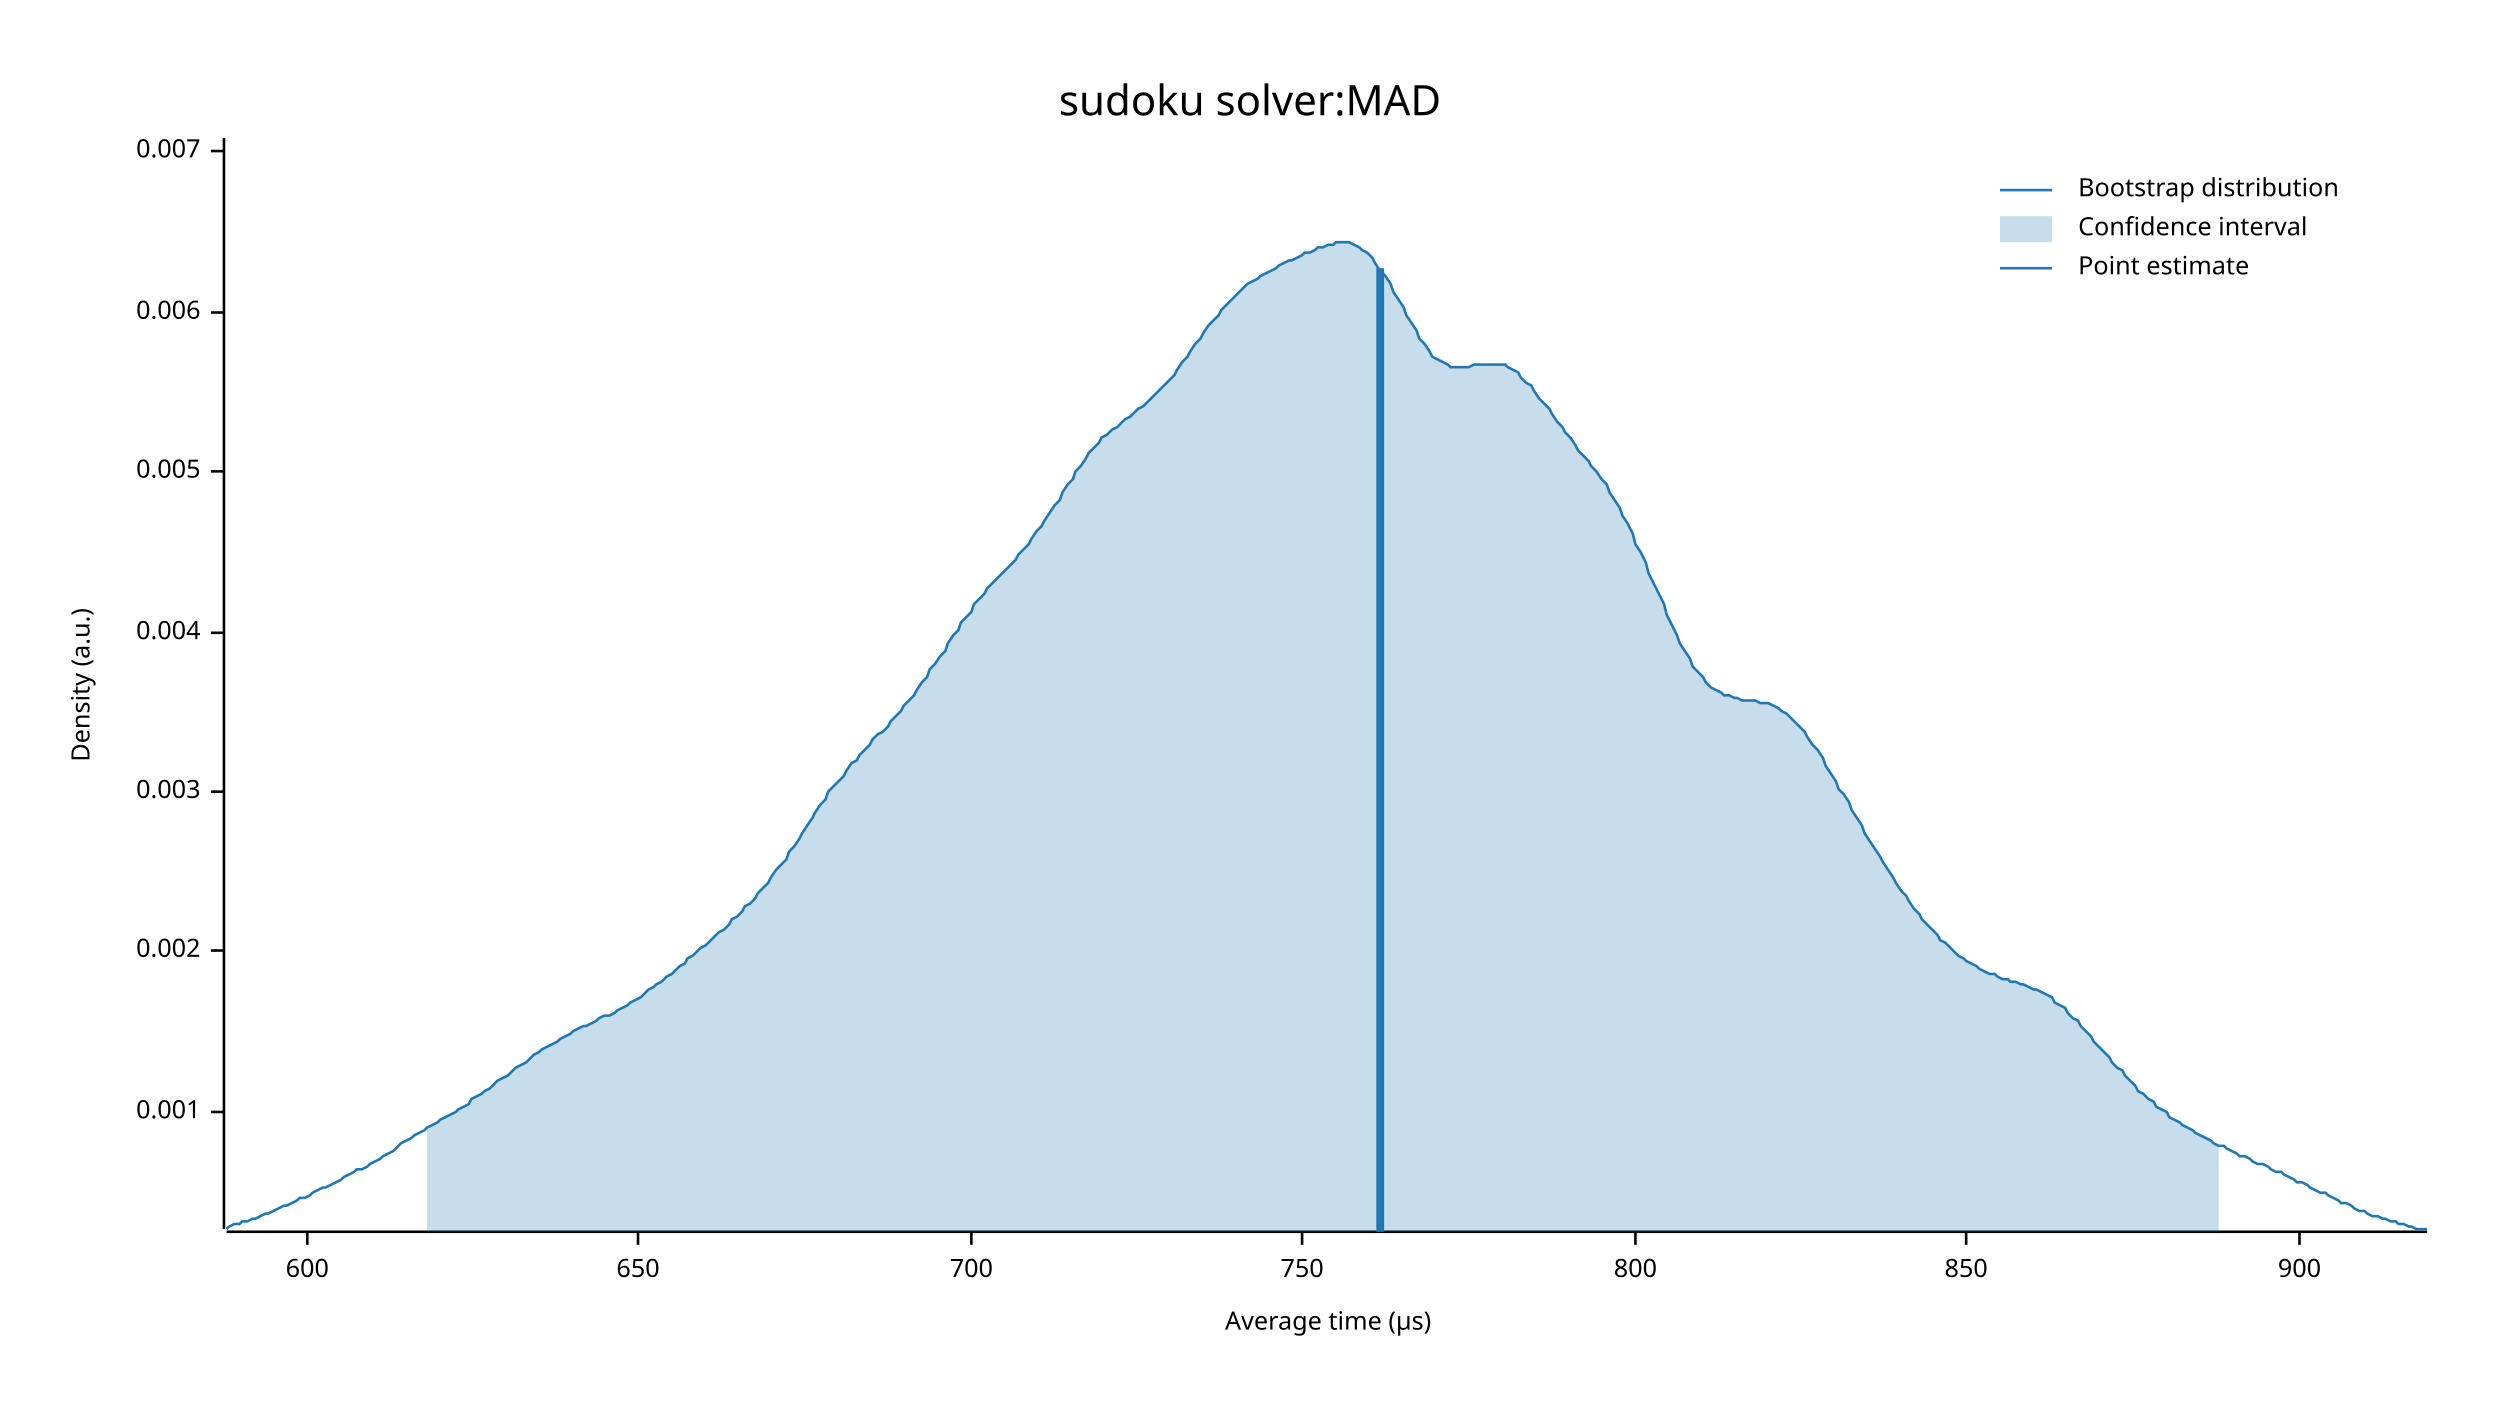
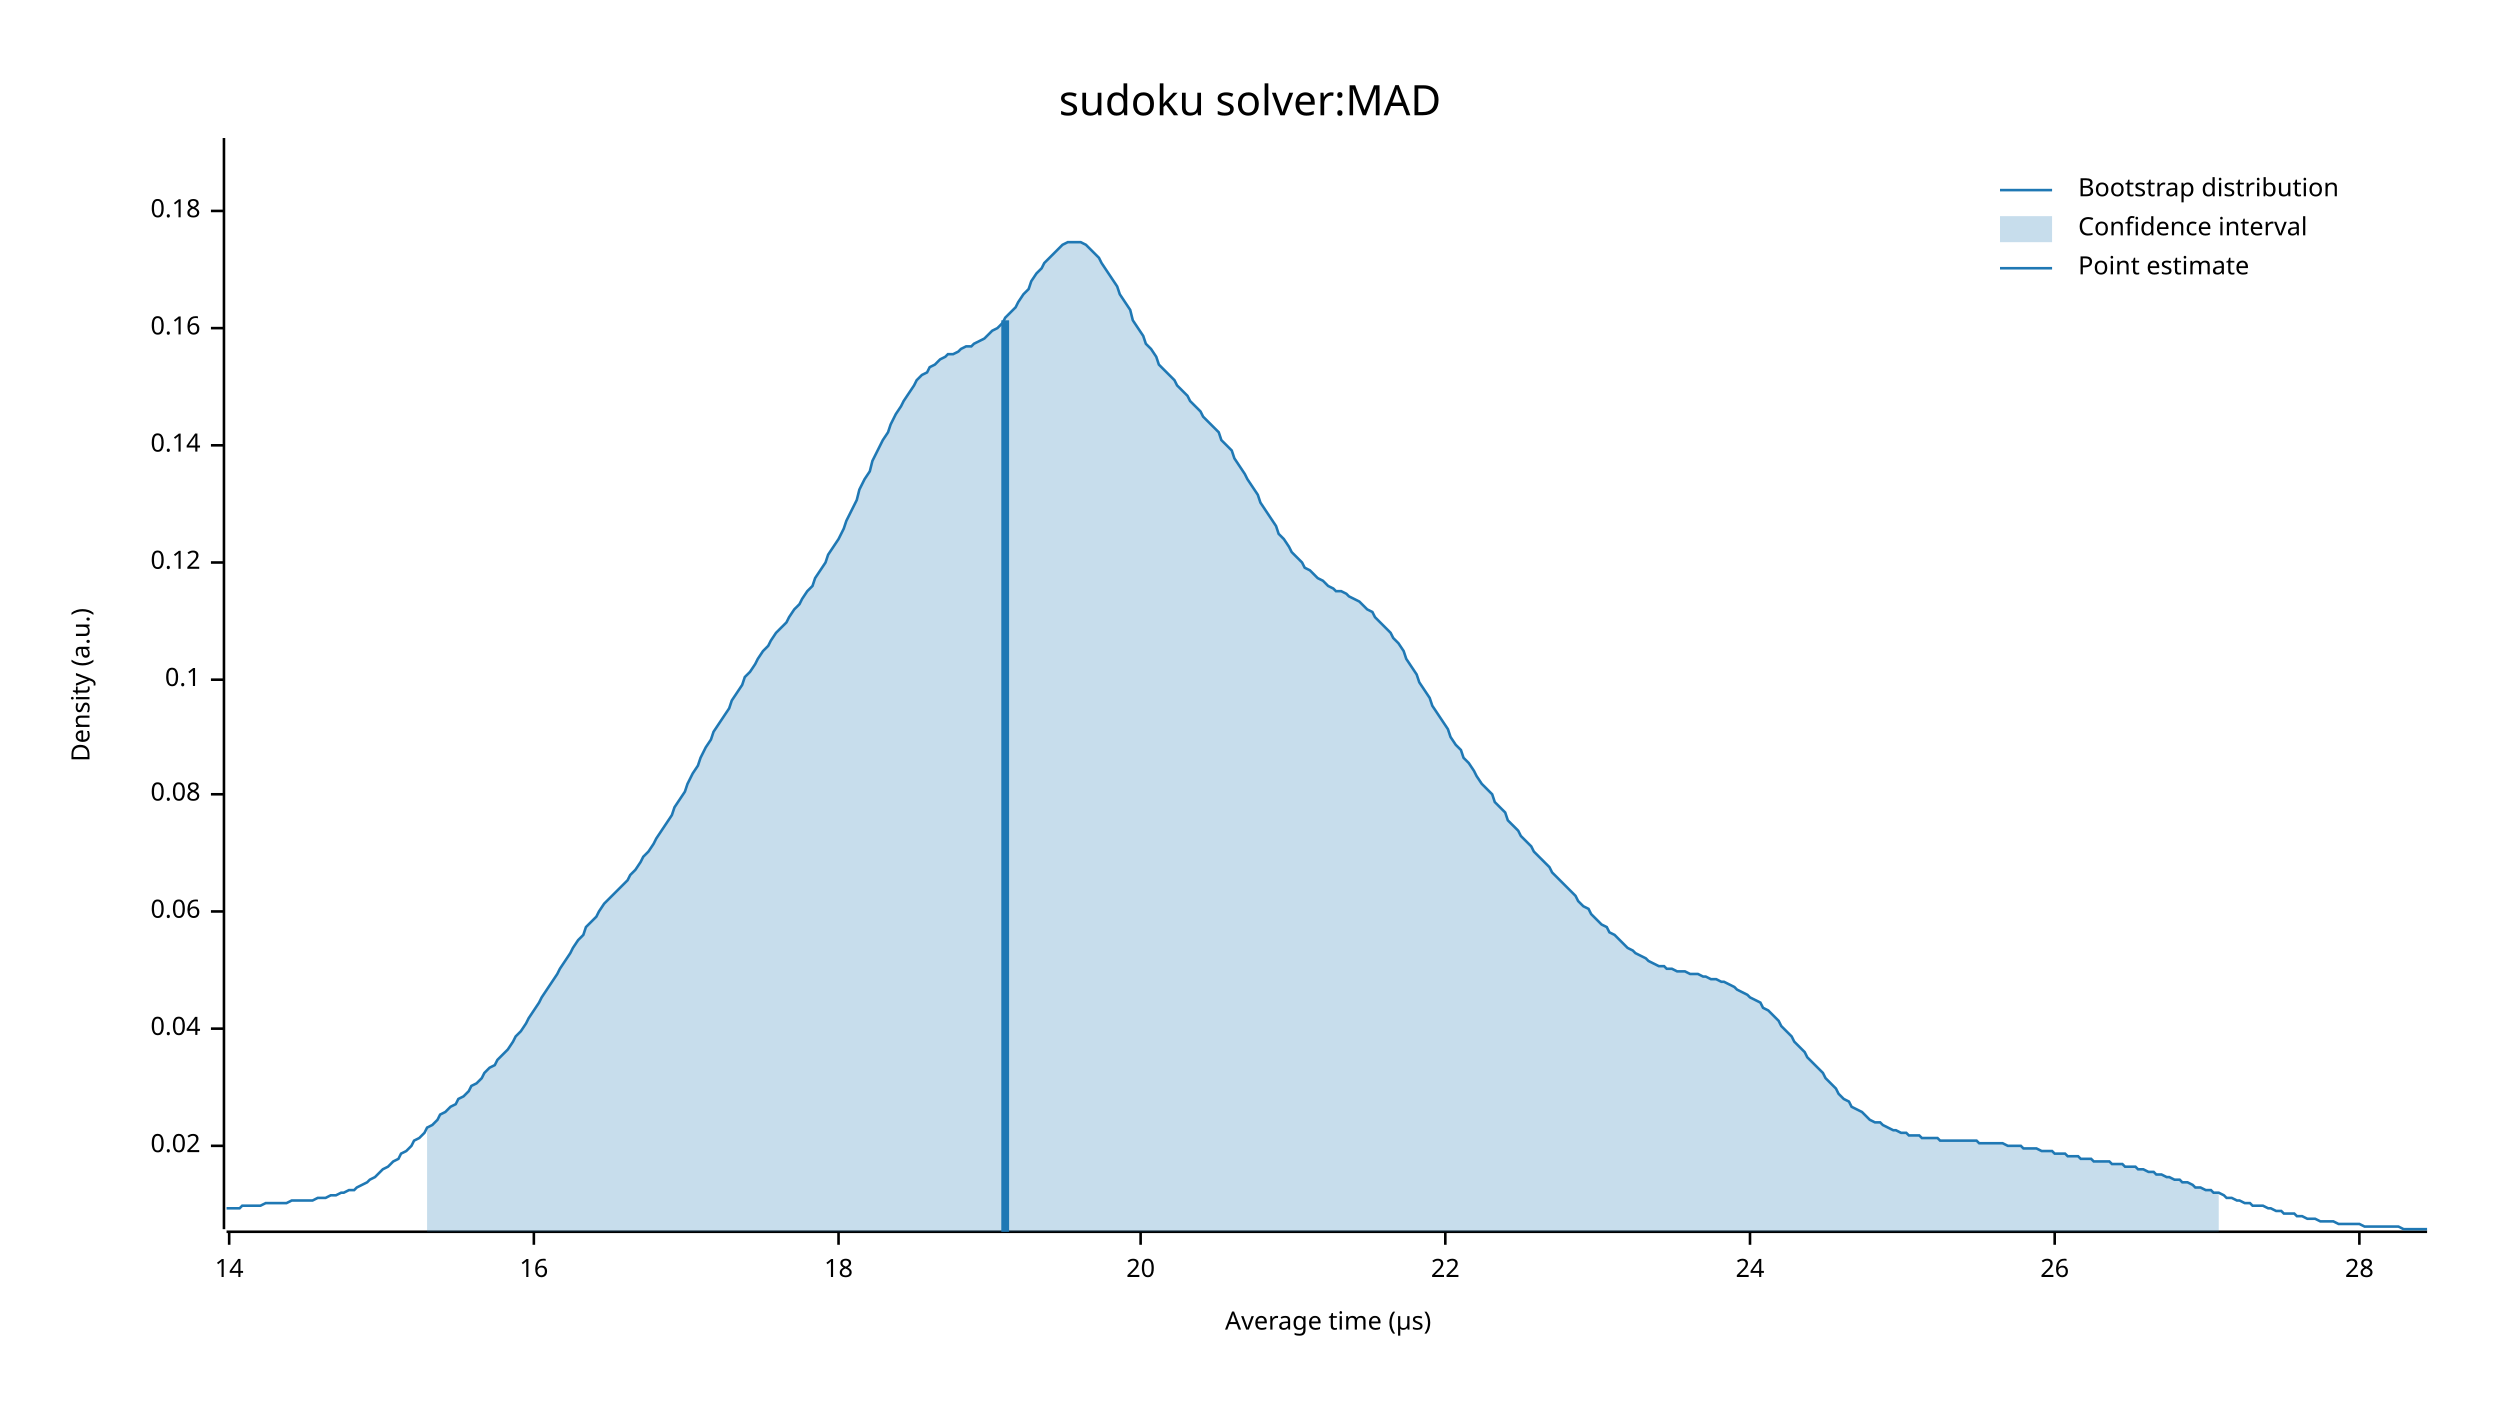
<svg xmlns="http://www.w3.org/2000/svg" width="960" height="540" viewBox="0 0 960 540">
  <text x="480" y="32" dy="0.76em" text-anchor="middle" font-family="sans-serif" font-size="16.129" opacity="1" fill="#000000">
sudoku solver:MAD
</text>
  <text x="27" y="263" dy="0.76em" text-anchor="middle" font-family="sans-serif" font-size="9.677" opacity="1" fill="#000000" transform="rotate(270, 27, 263)">
Density (a.u.)
</text>
  <text x="510" y="513" dy="-0.5ex" text-anchor="middle" font-family="sans-serif" font-size="9.677" opacity="1" fill="#000000">
Average time (µs)
</text>
  <polyline fill="none" opacity="1" stroke="#000000" stroke-width="1" points="86,53 86,472 " />
-   <text x="77" y="427" dy="0.5ex" text-anchor="end" font-family="sans-serif" font-size="9.677" opacity="1" fill="#000000">
- 0.001
+   <text x="77" y="440" dy="0.5ex" text-anchor="end" font-family="sans-serif" font-size="9.677" opacity="1" fill="#000000">
+ 0.02
</text>
-   <polyline fill="none" opacity="1" stroke="#000000" stroke-width="1" points="81,427 86,427 " />
-   <text x="77" y="365" dy="0.5ex" text-anchor="end" font-family="sans-serif" font-size="9.677" opacity="1" fill="#000000">
- 0.002
+   <polyline fill="none" opacity="1" stroke="#000000" stroke-width="1" points="81,440 86,440 " />
+   <text x="77" y="395" dy="0.5ex" text-anchor="end" font-family="sans-serif" font-size="9.677" opacity="1" fill="#000000">
+ 0.04
</text>
-   <polyline fill="none" opacity="1" stroke="#000000" stroke-width="1" points="81,365 86,365 " />
-   <text x="77" y="304" dy="0.5ex" text-anchor="end" font-family="sans-serif" font-size="9.677" opacity="1" fill="#000000">
- 0.003
+   <polyline fill="none" opacity="1" stroke="#000000" stroke-width="1" points="81,395 86,395 " />
+   <text x="77" y="350" dy="0.5ex" text-anchor="end" font-family="sans-serif" font-size="9.677" opacity="1" fill="#000000">
+ 0.06
</text>
-   <polyline fill="none" opacity="1" stroke="#000000" stroke-width="1" points="81,304 86,304 " />
-   <text x="77" y="243" dy="0.5ex" text-anchor="end" font-family="sans-serif" font-size="9.677" opacity="1" fill="#000000">
- 0.004
+   <polyline fill="none" opacity="1" stroke="#000000" stroke-width="1" points="81,350 86,350 " />
+   <text x="77" y="305" dy="0.5ex" text-anchor="end" font-family="sans-serif" font-size="9.677" opacity="1" fill="#000000">
+ 0.08
</text>
-   <polyline fill="none" opacity="1" stroke="#000000" stroke-width="1" points="81,243 86,243 " />
-   <text x="77" y="181" dy="0.5ex" text-anchor="end" font-family="sans-serif" font-size="9.677" opacity="1" fill="#000000">
- 0.005
+   <polyline fill="none" opacity="1" stroke="#000000" stroke-width="1" points="81,305 86,305 " />
+   <text x="77" y="261" dy="0.5ex" text-anchor="end" font-family="sans-serif" font-size="9.677" opacity="1" fill="#000000">
+ 0.1
</text>
-   <polyline fill="none" opacity="1" stroke="#000000" stroke-width="1" points="81,181 86,181 " />
-   <text x="77" y="120" dy="0.5ex" text-anchor="end" font-family="sans-serif" font-size="9.677" opacity="1" fill="#000000">
- 0.006
+   <polyline fill="none" opacity="1" stroke="#000000" stroke-width="1" points="81,261 86,261 " />
+   <text x="77" y="216" dy="0.5ex" text-anchor="end" font-family="sans-serif" font-size="9.677" opacity="1" fill="#000000">
+ 0.12
</text>
-   <polyline fill="none" opacity="1" stroke="#000000" stroke-width="1" points="81,120 86,120 " />
-   <text x="77" y="58" dy="0.5ex" text-anchor="end" font-family="sans-serif" font-size="9.677" opacity="1" fill="#000000">
- 0.007
+   <polyline fill="none" opacity="1" stroke="#000000" stroke-width="1" points="81,216 86,216 " />
+   <text x="77" y="171" dy="0.5ex" text-anchor="end" font-family="sans-serif" font-size="9.677" opacity="1" fill="#000000">
+ 0.14
</text>
-   <polyline fill="none" opacity="1" stroke="#000000" stroke-width="1" points="81,58 86,58 " />
+   <polyline fill="none" opacity="1" stroke="#000000" stroke-width="1" points="81,171 86,171 " />
+   <text x="77" y="126" dy="0.5ex" text-anchor="end" font-family="sans-serif" font-size="9.677" opacity="1" fill="#000000">
+ 0.16
+ </text>
+   <polyline fill="none" opacity="1" stroke="#000000" stroke-width="1" points="81,126 86,126 " />
+   <text x="77" y="81" dy="0.5ex" text-anchor="end" font-family="sans-serif" font-size="9.677" opacity="1" fill="#000000">
+ 0.18
+ </text>
+   <polyline fill="none" opacity="1" stroke="#000000" stroke-width="1" points="81,81 86,81 " />
  <polyline fill="none" opacity="1" stroke="#000000" stroke-width="1" points="87,473 932,473 " />
-   <text x="118" y="483" dy="0.76em" text-anchor="middle" font-family="sans-serif" font-size="9.677" opacity="1" fill="#000000">
- 600
+   <text x="88" y="483" dy="0.76em" text-anchor="middle" font-family="sans-serif" font-size="9.677" opacity="1" fill="#000000">
+ 14
</text>
-   <polyline fill="none" opacity="1" stroke="#000000" stroke-width="1" points="118,473 118,478 " />
-   <text x="245" y="483" dy="0.76em" text-anchor="middle" font-family="sans-serif" font-size="9.677" opacity="1" fill="#000000">
- 650
+   <polyline fill="none" opacity="1" stroke="#000000" stroke-width="1" points="88,473 88,478 " />
+   <text x="205" y="483" dy="0.76em" text-anchor="middle" font-family="sans-serif" font-size="9.677" opacity="1" fill="#000000">
+ 16
</text>
-   <polyline fill="none" opacity="1" stroke="#000000" stroke-width="1" points="245,473 245,478 " />
-   <text x="373" y="483" dy="0.76em" text-anchor="middle" font-family="sans-serif" font-size="9.677" opacity="1" fill="#000000">
- 700
+   <polyline fill="none" opacity="1" stroke="#000000" stroke-width="1" points="205,473 205,478 " />
+   <text x="322" y="483" dy="0.76em" text-anchor="middle" font-family="sans-serif" font-size="9.677" opacity="1" fill="#000000">
+ 18
</text>
-   <polyline fill="none" opacity="1" stroke="#000000" stroke-width="1" points="373,473 373,478 " />
-   <text x="500" y="483" dy="0.76em" text-anchor="middle" font-family="sans-serif" font-size="9.677" opacity="1" fill="#000000">
- 750
+   <polyline fill="none" opacity="1" stroke="#000000" stroke-width="1" points="322,473 322,478 " />
+   <text x="438" y="483" dy="0.76em" text-anchor="middle" font-family="sans-serif" font-size="9.677" opacity="1" fill="#000000">
+ 20
</text>
-   <polyline fill="none" opacity="1" stroke="#000000" stroke-width="1" points="500,473 500,478 " />
-   <text x="628" y="483" dy="0.76em" text-anchor="middle" font-family="sans-serif" font-size="9.677" opacity="1" fill="#000000">
- 800
+   <polyline fill="none" opacity="1" stroke="#000000" stroke-width="1" points="438,473 438,478 " />
+   <text x="555" y="483" dy="0.76em" text-anchor="middle" font-family="sans-serif" font-size="9.677" opacity="1" fill="#000000">
+ 22
</text>
-   <polyline fill="none" opacity="1" stroke="#000000" stroke-width="1" points="628,473 628,478 " />
-   <text x="755" y="483" dy="0.76em" text-anchor="middle" font-family="sans-serif" font-size="9.677" opacity="1" fill="#000000">
- 850
+   <polyline fill="none" opacity="1" stroke="#000000" stroke-width="1" points="555,473 555,478 " />
+   <text x="672" y="483" dy="0.76em" text-anchor="middle" font-family="sans-serif" font-size="9.677" opacity="1" fill="#000000">
+ 24
</text>
-   <polyline fill="none" opacity="1" stroke="#000000" stroke-width="1" points="755,473 755,478 " />
-   <text x="883" y="483" dy="0.76em" text-anchor="middle" font-family="sans-serif" font-size="9.677" opacity="1" fill="#000000">
- 900
+   <polyline fill="none" opacity="1" stroke="#000000" stroke-width="1" points="672,473 672,478 " />
+   <text x="789" y="483" dy="0.76em" text-anchor="middle" font-family="sans-serif" font-size="9.677" opacity="1" fill="#000000">
+ 26
</text>
-   <polyline fill="none" opacity="1" stroke="#000000" stroke-width="1" points="883,473 883,478 " />
-   <polyline fill="none" opacity="1" stroke="#1F78B4" stroke-width="1" points="87,472 88,471 90,470 92,470 93,469 95,469 97,468 98,468 100,467 102,466 103,466 105,465 107,464 109,463 110,463 112,462 114,461 115,460 117,460 119,459 120,458 122,457 124,456 125,456 127,455 129,454 131,453 132,452 134,451 136,450 137,449 139,449 141,448 142,447 144,446 146,445 147,444 149,443 151,442 153,440 154,439 156,438 158,437 159,436 161,435 163,434 164,433 166,432 168,431 169,430 171,429 173,428 175,427 176,426 178,425 180,424 181,422 183,421 185,420 186,419 188,418 190,416 191,415 193,414 195,413 197,411 198,410 200,409 202,408 203,407 205,405 207,404 208,403 210,402 212,401 214,400 215,399 217,398 219,397 220,396 222,395 224,394 225,394 227,393 229,392 230,391 232,390 234,390 236,389 237,388 239,387 241,386 242,385 244,384 246,383 247,382 249,380 251,379 252,378 254,377 256,375 258,374 259,373 261,371 263,370 264,368 266,367 268,365 269,364 271,363 273,361 274,360 276,358 278,357 280,355 281,353 283,352 285,350 286,348 288,347 290,345 291,343 293,341 295,339 296,337 298,334 300,332 302,330 303,327 305,325 307,322 308,320 310,317 312,314 313,312 315,309 317,307 318,304 320,302 322,300 324,298 325,296 327,293 329,292 330,290 332,288 334,286 335,284 337,282 339,281 341,279 342,277 344,275 346,273 347,271 349,269 351,267 352,265 354,262 356,260 357,257 359,255 361,252 363,250 364,247 366,244 368,242 369,239 371,237 373,235 374,232 376,230 378,228 379,226 381,224 383,222 385,220 386,219 388,217 390,215 391,213 393,211 395,209 396,207 398,204 400,202 401,200 403,197 405,194 407,192 408,189 410,186 412,184 413,181 415,179 417,176 418,174 420,172 422,170 423,168 425,167 427,165 429,164 430,163 432,161 434,160 435,159 437,157 439,156 440,155 442,153 444,151 445,150 447,148 449,146 451,144 452,142 454,139 456,137 457,135 459,132 461,130 462,128 464,125 466,123 468,121 469,119 471,117 473,115 474,114 476,112 478,110 479,109 481,108 483,107 484,106 486,105 488,104 490,103 491,102 493,101 495,100 496,100 498,99 500,98 501,97 503,97 505,96 506,95 508,95 510,94 512,94 513,93 515,93 517,93 518,93 520,94 522,95 523,96 525,97 527,99 528,101 530,104 532,106 534,109 535,112 537,115 539,118 540,121 542,124 544,127 545,130 547,132 549,135 550,137 552,138 554,139 556,140 557,141 559,141 561,141 562,141 564,141 566,140 567,140 569,140 571,140 573,140 574,140 576,140 578,140 579,141 581,142 583,143 584,145 586,147 588,148 589,150 591,153 593,155 595,157 596,159 598,162 600,164 601,166 603,168 605,171 606,173 608,175 610,177 611,179 613,181 615,184 617,186 618,189 620,192 622,195 623,198 625,201 627,205 628,209 630,212 632,216 633,220 635,224 637,228 639,232 640,236 642,240 644,244 645,247 647,250 649,253 650,256 652,258 654,260 655,262 657,264 659,265 661,266 662,267 664,267 666,268 667,268 669,269 671,269 672,269 674,269 676,270 677,270 679,270 681,271 683,272 684,273 686,274 688,276 689,277 691,279 693,281 694,283 696,286 698,288 700,291 701,294 703,297 705,300 706,303 708,305 710,308 711,311 713,314 715,317 716,320 718,323 720,326 722,329 723,331 725,334 727,337 728,339 730,342 732,344 733,346 735,349 737,351 738,353 740,355 742,357 744,359 745,361 747,362 749,364 750,365 752,367 754,368 755,369 757,370 759,371 760,372 762,373 764,374 766,374 767,375 769,376 771,376 772,377 774,377 776,378 777,378 779,379 781,380 782,380 784,381 786,382 788,383 789,385 791,386 793,387 794,389 796,391 798,392 799,394 801,396 803,398 804,400 806,402 808,404 810,406 811,408 813,410 815,411 816,413 818,415 820,417 821,419 823,420 825,422 827,423 828,425 830,426 832,427 833,429 835,430 837,431 838,432 840,433 842,434 843,435 845,436 847,437 849,438 850,439 852,440 854,440 855,441 857,442 859,443 860,444 862,444 864,445 865,446 867,447 869,447 871,448 872,449 874,450 876,450 877,451 879,452 881,453 882,454 884,454 886,455 887,456 889,457 891,458 893,458 894,459 896,460 898,461 899,462 901,462 903,463 904,464 906,465 908,465 909,466 911,467 913,467 915,468 916,468 918,469 920,469 921,470 923,470 925,471 926,471 928,472 930,472 932,472 " />
-   <polygon opacity="0.25" fill="#1F78B4" points="164,433 166,432 168,431 169,430 171,429 173,428 175,427 176,426 178,425 180,424 181,422 183,421 185,420 186,419 188,418 190,416 191,415 193,414 195,413 197,411 198,410 200,409 202,408 203,407 205,405 207,404 208,403 210,402 212,401 214,400 215,399 217,398 219,397 220,396 222,395 224,394 225,394 227,393 229,392 230,391 232,390 234,390 236,389 237,388 239,387 241,386 242,385 244,384 246,383 247,382 249,380 251,379 252,378 254,377 256,375 258,374 259,373 261,371 263,370 264,368 266,367 268,365 269,364 271,363 273,361 274,360 276,358 278,357 280,355 281,353 283,352 285,350 286,348 288,347 290,345 291,343 293,341 295,339 296,337 298,334 300,332 302,330 303,327 305,325 307,322 308,320 310,317 312,314 313,312 315,309 317,307 318,304 320,302 322,300 324,298 325,296 327,293 329,292 330,290 332,288 334,286 335,284 337,282 339,281 341,279 342,277 344,275 346,273 347,271 349,269 351,267 352,265 354,262 356,260 357,257 359,255 361,252 363,250 364,247 366,244 368,242 369,239 371,237 373,235 374,232 376,230 378,228 379,226 381,224 383,222 385,220 386,219 388,217 390,215 391,213 393,211 395,209 396,207 398,204 400,202 401,200 403,197 405,194 407,192 408,189 410,186 412,184 413,181 415,179 417,176 418,174 420,172 422,170 423,168 425,167 427,165 429,164 430,163 432,161 434,160 435,159 437,157 439,156 440,155 442,153 444,151 445,150 447,148 449,146 451,144 452,142 454,139 456,137 457,135 459,132 461,130 462,128 464,125 466,123 468,121 469,119 471,117 473,115 474,114 476,112 478,110 479,109 481,108 483,107 484,106 486,105 488,104 490,103 491,102 493,101 495,100 496,100 498,99 500,98 501,97 503,97 505,96 506,95 508,95 510,94 512,94 513,93 515,93 517,93 518,93 520,94 522,95 523,96 525,97 527,99 528,101 530,104 532,106 534,109 535,112 537,115 539,118 540,121 542,124 544,127 545,130 547,132 549,135 550,137 552,138 554,139 556,140 557,141 559,141 561,141 562,141 564,141 566,140 567,140 569,140 571,140 573,140 574,140 576,140 578,140 579,141 581,142 583,143 584,145 586,147 588,148 589,150 591,153 593,155 595,157 596,159 598,162 600,164 601,166 603,168 605,171 606,173 608,175 610,177 611,179 613,181 615,184 617,186 618,189 620,192 622,195 623,198 625,201 627,205 628,209 630,212 632,216 633,220 635,224 637,228 639,232 640,236 642,240 644,244 645,247 647,250 649,253 650,256 652,258 654,260 655,262 657,264 659,265 661,266 662,267 664,267 666,268 667,268 669,269 671,269 672,269 674,269 676,270 677,270 679,270 681,271 683,272 684,273 686,274 688,276 689,277 691,279 693,281 694,283 696,286 698,288 700,291 701,294 703,297 705,300 706,303 708,305 710,308 711,311 713,314 715,317 716,320 718,323 720,326 722,329 723,331 725,334 727,337 728,339 730,342 732,344 733,346 735,349 737,351 738,353 740,355 742,357 744,359 745,361 747,362 749,364 750,365 752,367 754,368 755,369 757,370 759,371 760,372 762,373 764,374 766,374 767,375 769,376 771,376 772,377 774,377 776,378 777,378 779,379 781,380 782,380 784,381 786,382 788,383 789,385 791,386 793,387 794,389 796,391 798,392 799,394 801,396 803,398 804,400 806,402 808,404 810,406 811,408 813,410 815,411 816,413 818,415 820,417 821,419 823,420 825,422 827,423 828,425 830,426 832,427 833,429 835,430 837,431 838,432 840,433 842,434 843,435 845,436 847,437 849,438 850,439 852,440 852,473 164,473 " />
-   <polyline fill="none" opacity="1" stroke="#1F78B4" stroke-width="3" points="530,473 530,103 " />
+   <polyline fill="none" opacity="1" stroke="#000000" stroke-width="1" points="789,473 789,478 " />
+   <text x="906" y="483" dy="0.76em" text-anchor="middle" font-family="sans-serif" font-size="9.677" opacity="1" fill="#000000">
+ 28
+ </text>
+   <polyline fill="none" opacity="1" stroke="#000000" stroke-width="1" points="906,473 906,478 " />
+   <polyline fill="none" opacity="1" stroke="#1F78B4" stroke-width="1" points="87,464 88,464 90,464 92,464 93,463 95,463 97,463 98,463 100,463 102,462 103,462 105,462 107,462 109,462 110,462 112,461 114,461 115,461 117,461 119,461 120,461 122,460 124,460 125,460 127,459 129,459 131,458 132,458 134,457 136,457 137,456 139,455 141,454 142,453 144,452 146,450 147,449 149,448 151,446 153,445 154,443 156,442 158,440 159,438 161,437 163,435 164,433 166,432 168,430 169,428 171,427 173,425 175,424 176,422 178,421 180,419 181,417 183,416 185,414 186,412 188,410 190,409 191,407 193,405 195,403 197,400 198,398 200,396 202,393 203,391 205,388 207,385 208,383 210,380 212,377 214,374 215,372 217,369 219,366 220,364 222,361 224,359 225,356 227,354 229,352 230,350 232,347 234,345 236,343 237,342 239,340 241,338 242,336 244,334 246,331 247,329 249,327 251,324 252,322 254,319 256,316 258,313 259,310 261,307 263,304 264,301 266,297 268,294 269,291 271,287 273,284 274,281 276,278 278,275 280,272 281,269 283,266 285,263 286,260 288,258 290,255 291,253 293,250 295,248 296,246 298,243 300,241 302,239 303,237 305,234 307,232 308,230 310,227 312,225 313,222 315,219 317,216 318,213 320,210 322,207 324,203 325,200 327,196 329,192 330,188 332,184 334,181 335,177 337,173 339,169 341,166 342,163 344,159 346,156 347,154 349,151 351,148 352,146 354,144 356,143 357,141 359,140 361,138 363,137 364,136 366,136 368,135 369,134 371,133 373,133 374,132 376,131 378,130 379,129 381,127 383,126 385,124 386,122 388,120 390,118 391,116 393,113 395,111 396,108 398,105 400,103 401,101 403,99 405,97 407,95 408,94 410,93 412,93 413,93 415,93 417,94 418,95 420,97 422,99 423,101 425,104 427,107 429,110 430,113 432,116 434,119 435,123 437,126 439,129 440,132 442,134 444,137 445,140 447,142 449,144 451,146 452,148 454,150 456,152 457,154 459,156 461,158 462,160 464,162 466,164 468,166 469,169 471,171 473,173 474,176 476,179 478,182 479,184 481,187 483,190 484,193 486,196 488,199 490,202 491,205 493,207 495,210 496,212 498,214 500,216 501,218 503,219 505,221 506,222 508,223 510,225 512,226 513,227 515,227 517,228 518,229 520,230 522,231 523,232 525,234 527,235 528,237 530,239 532,241 534,243 535,245 537,247 539,250 540,253 542,256 544,259 545,262 547,265 549,268 550,271 552,274 554,277 556,280 557,283 559,286 561,288 562,291 564,293 566,296 567,298 569,301 571,303 573,305 574,308 576,310 578,312 579,315 581,317 583,319 584,321 586,323 588,325 589,327 591,329 593,331 595,333 596,335 598,337 600,339 601,340 603,342 605,344 606,346 608,348 610,349 611,351 613,353 615,355 617,356 618,358 620,359 622,361 623,362 625,364 627,365 628,366 630,367 632,368 633,369 635,370 637,371 639,371 640,372 642,372 644,373 645,373 647,373 649,374 650,374 652,374 654,375 655,375 657,376 659,376 661,377 662,377 664,378 666,379 667,380 669,381 671,382 672,383 674,384 676,385 677,387 679,388 681,390 683,392 684,394 686,396 688,398 689,400 691,402 693,404 694,406 696,408 698,410 700,412 701,414 703,416 705,418 706,420 708,422 710,423 711,425 713,426 715,427 716,428 718,430 720,431 722,431 723,432 725,433 727,434 728,434 730,435 732,435 733,436 735,436 737,436 738,437 740,437 742,437 744,437 745,438 747,438 749,438 750,438 752,438 754,438 755,438 757,438 759,438 760,439 762,439 764,439 766,439 767,439 769,439 771,440 772,440 774,440 776,440 777,441 779,441 781,441 782,441 784,442 786,442 788,442 789,443 791,443 793,443 794,444 796,444 798,444 799,445 801,445 803,445 804,446 806,446 808,446 810,446 811,447 813,447 815,447 816,448 818,448 820,448 821,449 823,449 825,450 827,450 828,451 830,451 832,452 833,452 835,453 837,453 838,454 840,454 842,455 843,456 845,456 847,457 849,457 850,458 852,458 854,459 855,460 857,460 859,461 860,461 862,462 864,462 865,463 867,463 869,463 871,464 872,464 874,465 876,465 877,466 879,466 881,466 882,467 884,467 886,468 887,468 889,468 891,469 893,469 894,469 896,469 898,470 899,470 901,470 903,470 904,470 906,470 908,471 909,471 911,471 913,471 915,471 916,471 918,471 920,471 921,471 923,472 925,472 926,472 928,472 930,472 932,472 " />
+   <polygon opacity="0.25" fill="#1F78B4" points="164,433 166,432 168,430 169,428 171,427 173,425 175,424 176,422 178,421 180,419 181,417 183,416 185,414 186,412 188,410 190,409 191,407 193,405 195,403 197,400 198,398 200,396 202,393 203,391 205,388 207,385 208,383 210,380 212,377 214,374 215,372 217,369 219,366 220,364 222,361 224,359 225,356 227,354 229,352 230,350 232,347 234,345 236,343 237,342 239,340 241,338 242,336 244,334 246,331 247,329 249,327 251,324 252,322 254,319 256,316 258,313 259,310 261,307 263,304 264,301 266,297 268,294 269,291 271,287 273,284 274,281 276,278 278,275 280,272 281,269 283,266 285,263 286,260 288,258 290,255 291,253 293,250 295,248 296,246 298,243 300,241 302,239 303,237 305,234 307,232 308,230 310,227 312,225 313,222 315,219 317,216 318,213 320,210 322,207 324,203 325,200 327,196 329,192 330,188 332,184 334,181 335,177 337,173 339,169 341,166 342,163 344,159 346,156 347,154 349,151 351,148 352,146 354,144 356,143 357,141 359,140 361,138 363,137 364,136 366,136 368,135 369,134 371,133 373,133 374,132 376,131 378,130 379,129 381,127 383,126 385,124 386,122 388,120 390,118 391,116 393,113 395,111 396,108 398,105 400,103 401,101 403,99 405,97 407,95 408,94 410,93 412,93 413,93 415,93 417,94 418,95 420,97 422,99 423,101 425,104 427,107 429,110 430,113 432,116 434,119 435,123 437,126 439,129 440,132 442,134 444,137 445,140 447,142 449,144 451,146 452,148 454,150 456,152 457,154 459,156 461,158 462,160 464,162 466,164 468,166 469,169 471,171 473,173 474,176 476,179 478,182 479,184 481,187 483,190 484,193 486,196 488,199 490,202 491,205 493,207 495,210 496,212 498,214 500,216 501,218 503,219 505,221 506,222 508,223 510,225 512,226 513,227 515,227 517,228 518,229 520,230 522,231 523,232 525,234 527,235 528,237 530,239 532,241 534,243 535,245 537,247 539,250 540,253 542,256 544,259 545,262 547,265 549,268 550,271 552,274 554,277 556,280 557,283 559,286 561,288 562,291 564,293 566,296 567,298 569,301 571,303 573,305 574,308 576,310 578,312 579,315 581,317 583,319 584,321 586,323 588,325 589,327 591,329 593,331 595,333 596,335 598,337 600,339 601,340 603,342 605,344 606,346 608,348 610,349 611,351 613,353 615,355 617,356 618,358 620,359 622,361 623,362 625,364 627,365 628,366 630,367 632,368 633,369 635,370 637,371 639,371 640,372 642,372 644,373 645,373 647,373 649,374 650,374 652,374 654,375 655,375 657,376 659,376 661,377 662,377 664,378 666,379 667,380 669,381 671,382 672,383 674,384 676,385 677,387 679,388 681,390 683,392 684,394 686,396 688,398 689,400 691,402 693,404 694,406 696,408 698,410 700,412 701,414 703,416 705,418 706,420 708,422 710,423 711,425 713,426 715,427 716,428 718,430 720,431 722,431 723,432 725,433 727,434 728,434 730,435 732,435 733,436 735,436 737,436 738,437 740,437 742,437 744,437 745,438 747,438 749,438 750,438 752,438 754,438 755,438 757,438 759,438 760,439 762,439 764,439 766,439 767,439 769,439 771,440 772,440 774,440 776,440 777,441 779,441 781,441 782,441 784,442 786,442 788,442 789,443 791,443 793,443 794,444 796,444 798,444 799,445 801,445 803,445 804,446 806,446 808,446 810,446 811,447 813,447 815,447 816,448 818,448 820,448 821,449 823,449 825,450 827,450 828,451 830,451 832,452 833,452 835,453 837,453 838,454 840,454 842,455 843,456 845,456 847,457 849,457 850,458 852,458 852,473 164,473 " />
+   <polyline fill="none" opacity="1" stroke="#1F78B4" stroke-width="3" points="386,473 386,123 " />
  <text x="798" y="68" dy="0.76em" text-anchor="start" font-family="sans-serif" font-size="9.677" opacity="1" fill="#000000">
Bootstrap distribution
</text>
  <text x="798" y="83" dy="0.76em" text-anchor="start" font-family="sans-serif" font-size="9.677" opacity="1" fill="#000000">
Confidence interval
</text>
  <text x="798" y="98" dy="0.76em" text-anchor="start" font-family="sans-serif" font-size="9.677" opacity="1" fill="#000000">
Point estimate
</text>
  <polyline fill="none" opacity="1" stroke="#1F78B4" stroke-width="1" points="768,73 788,73 " />
  <rect x="768" y="83" width="20" height="10" opacity="0.25" fill="#1F78B4" stroke="none" />
  <polyline fill="none" opacity="1" stroke="#1F78B4" stroke-width="1" points="768,103 788,103 " />
</svg>
